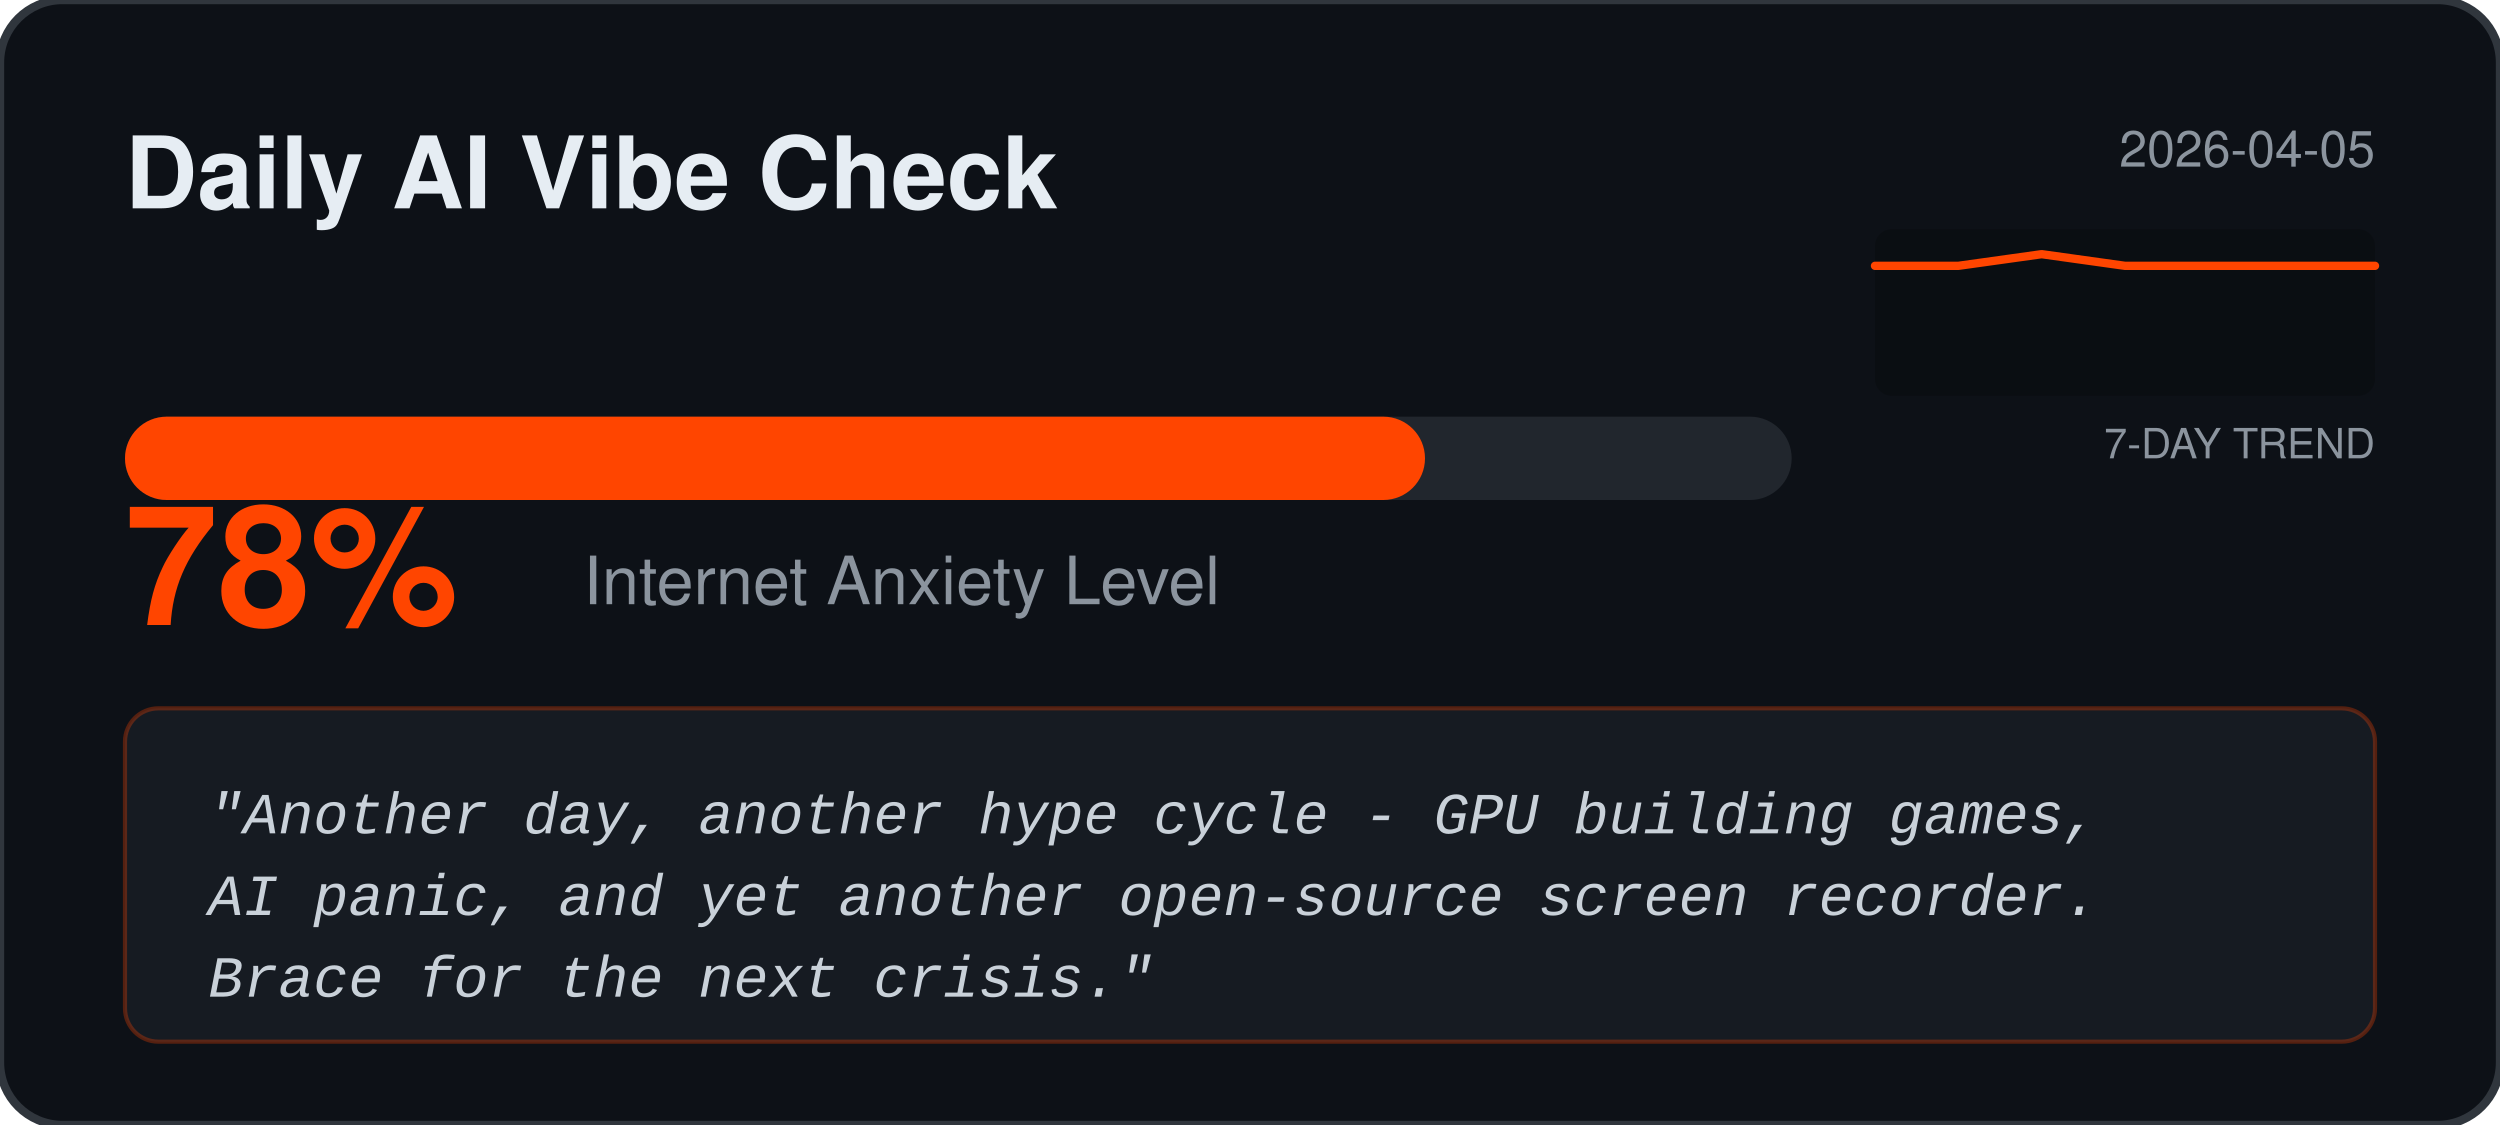
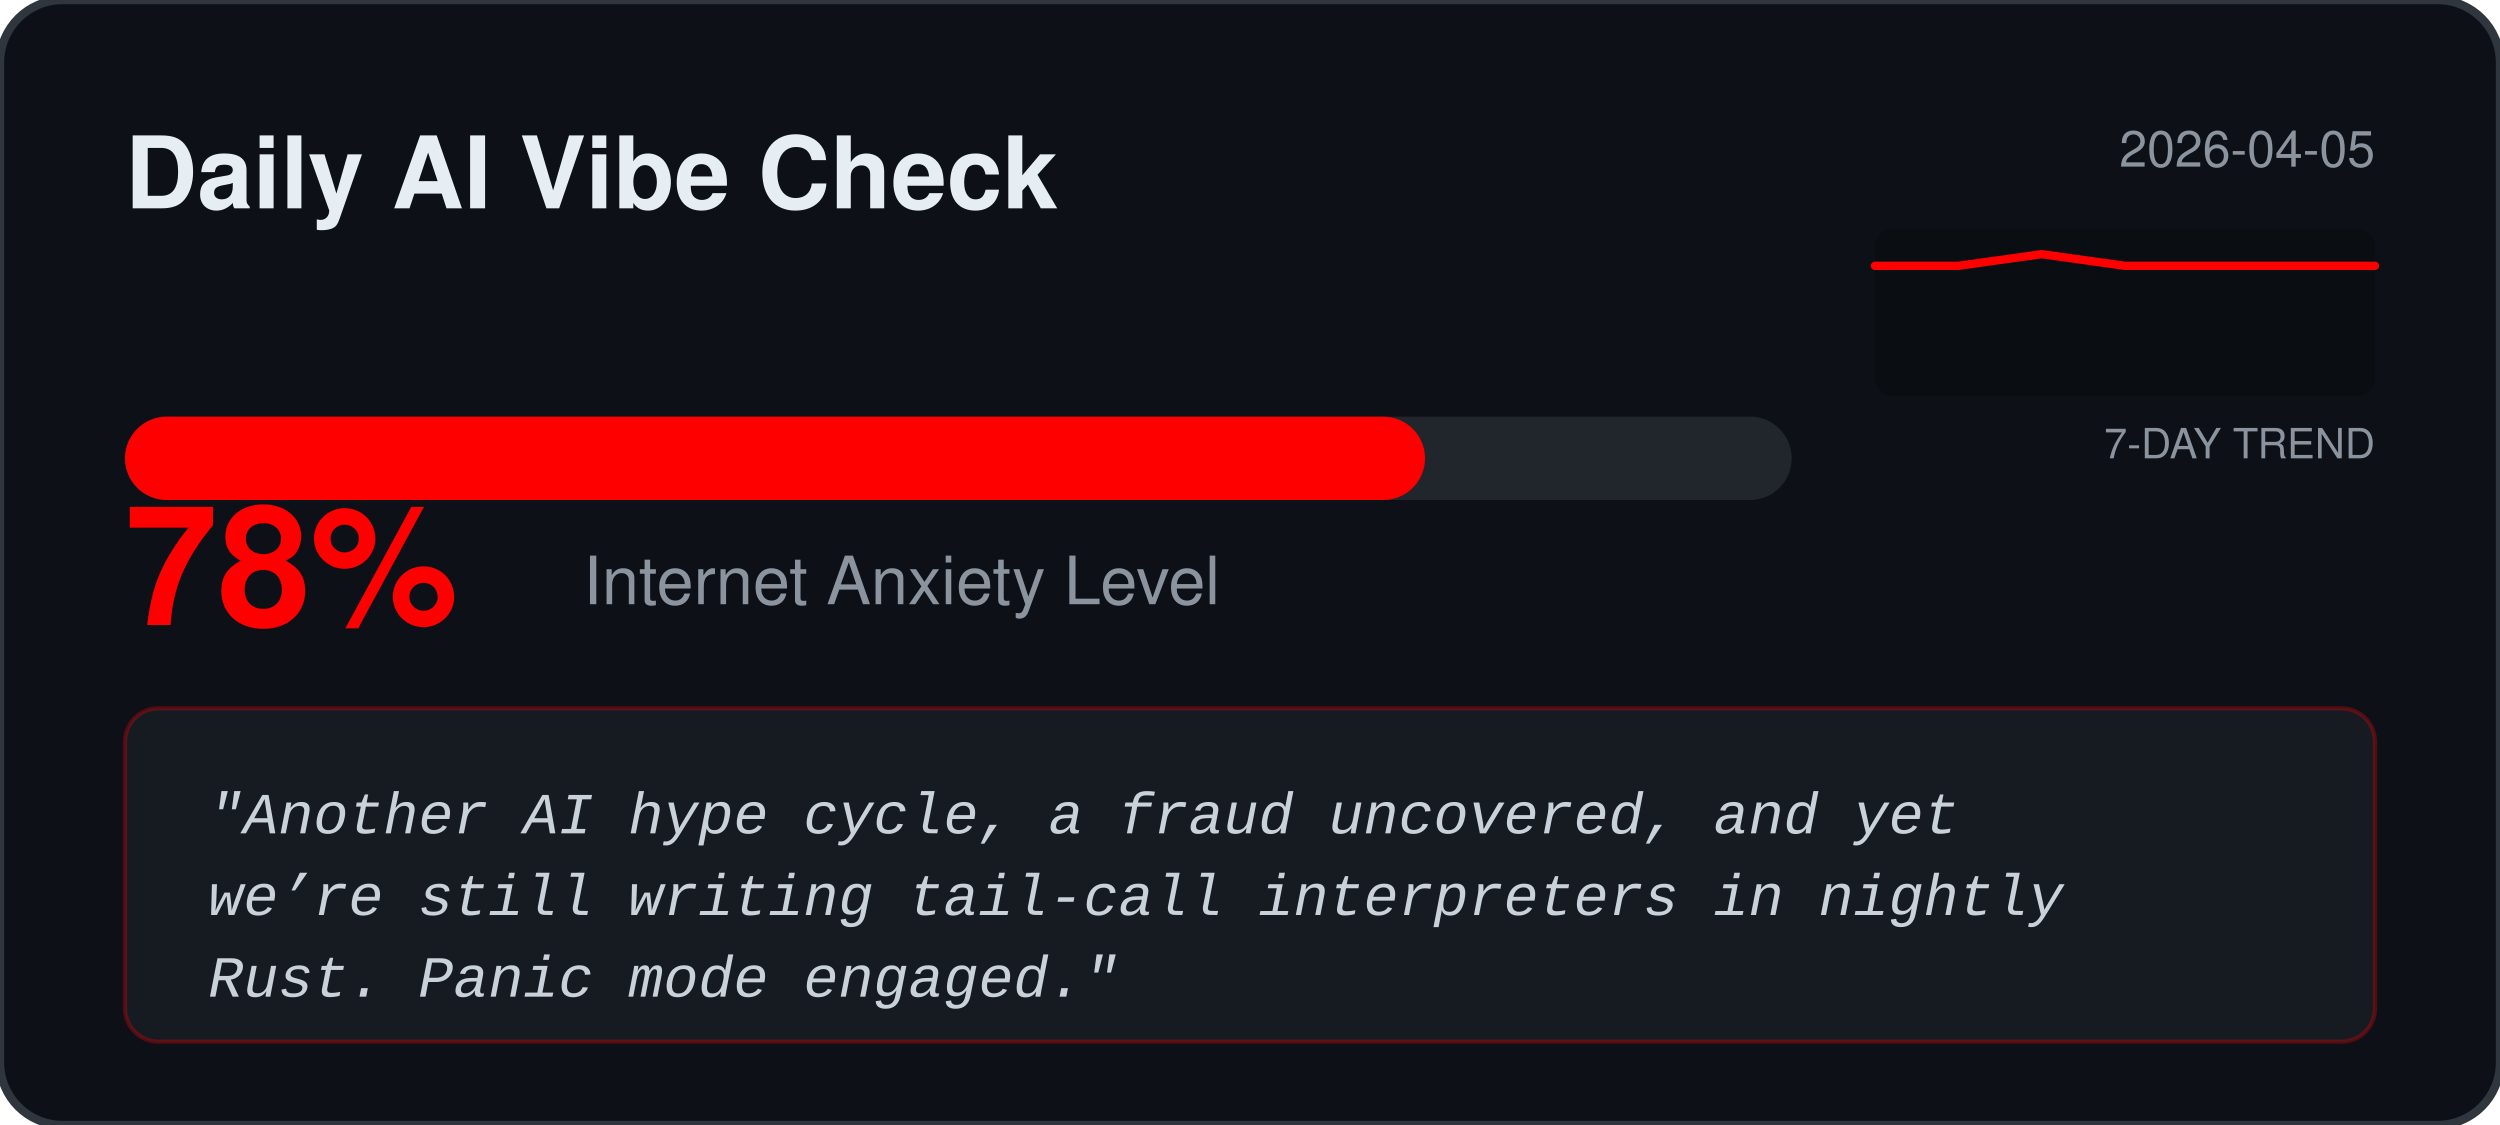
<svg xmlns="http://www.w3.org/2000/svg" width="600" height="270" viewBox="0 0 600 270" fill="none">
  <rect width="600" height="270" rx="15" fill="#0D1117" stroke="#30363D" stroke-width="2" />
  <text x="30" y="50" fill="#E6EDF3" font-family="Segoe UI, Helvetica, sans-serif" font-weight="bold" font-size="24">Daily AI Vibe Check</text>
  <text x="570" y="40" fill="#8B949E" font-family="Segoe UI, Helvetica, sans-serif" font-size="12" text-anchor="end">2026-04-05</text>
  <rect x="450" y="55" width="120" height="40" fill="#000000" fill-opacity="0.2" rx="4" />
  <text x="570" y="110" fill="#8B949E" font-family="Segoe UI, Helvetica, sans-serif" font-size="10" text-anchor="end">7-DAY TREND</text>
-   <polyline points="450.0,63.8 470.0,63.8 490.0,61.0 510.0,63.8 530.0,63.8 550.0,63.8 570.0,63.8" fill="none" stroke="#FF4500" stroke-width="2" stroke-linecap="round" stroke-linejoin="round" />
+   <polyline points="450.0,63.8 470.0,63.8 490.0,61.0 510.0,63.8 530.0,63.8 550.0,63.8 570.0,63.8" fill="none" stroke="#FF0000" stroke-width="2" stroke-linecap="round" stroke-linejoin="round" />
  <rect x="30" y="100" width="400" height="20" rx="10" fill="#21262D" />
-   <rect x="30" y="100" width="312.0" height="20" rx="10" fill="#FF4500" />
-   <text x="30" y="150" fill="#FF4500" font-family="Segoe UI, Helvetica, sans-serif" font-weight="bold" font-size="40">78%</text>
+   <rect x="30" y="100" width="312.0" height="20" rx="10" fill="#FF0000" />
+   <text x="30" y="150" fill="#FF0000" font-family="Segoe UI, Helvetica, sans-serif" font-weight="bold" font-size="40">78%</text>
  <text x="140" y="145" fill="#8B949E" font-family="Segoe UI, Helvetica, sans-serif" font-size="16">Internet Anxiety Level</text>
-   <rect x="30" y="170" width="540" height="80" rx="8" fill="#161B22" stroke="#FF4500" stroke-opacity="0.3" />
+   <rect x="30" y="170" width="540" height="80" rx="8" fill="#161B22" stroke="#FF0000" stroke-opacity="0.3" />
  <text x="50" y="200" fill="#C9D1D9" font-family="Courier New, monospace" font-size="14" font-style="italic">
-     <tspan x="50" dy="0">"Another day, another hype cycle - GPU building games,</tspan>
-     <tspan x="50" dy="1.4em">AI panic, and yet another open-source screen recorder.</tspan>
-     <tspan x="50" dy="1.4em">Brace for the next crisis."</tspan>
+     <tspan x="50" dy="0">"Another AI hype cycle, a fraud uncovered, and yet</tspan>
+     <tspan x="50" dy="1.4em">we’re still writing tail-call interpreters in nightly</tspan>
+     <tspan x="50" dy="1.4em">Rust. Panic mode engaged."</tspan>
  </text>
</svg>
